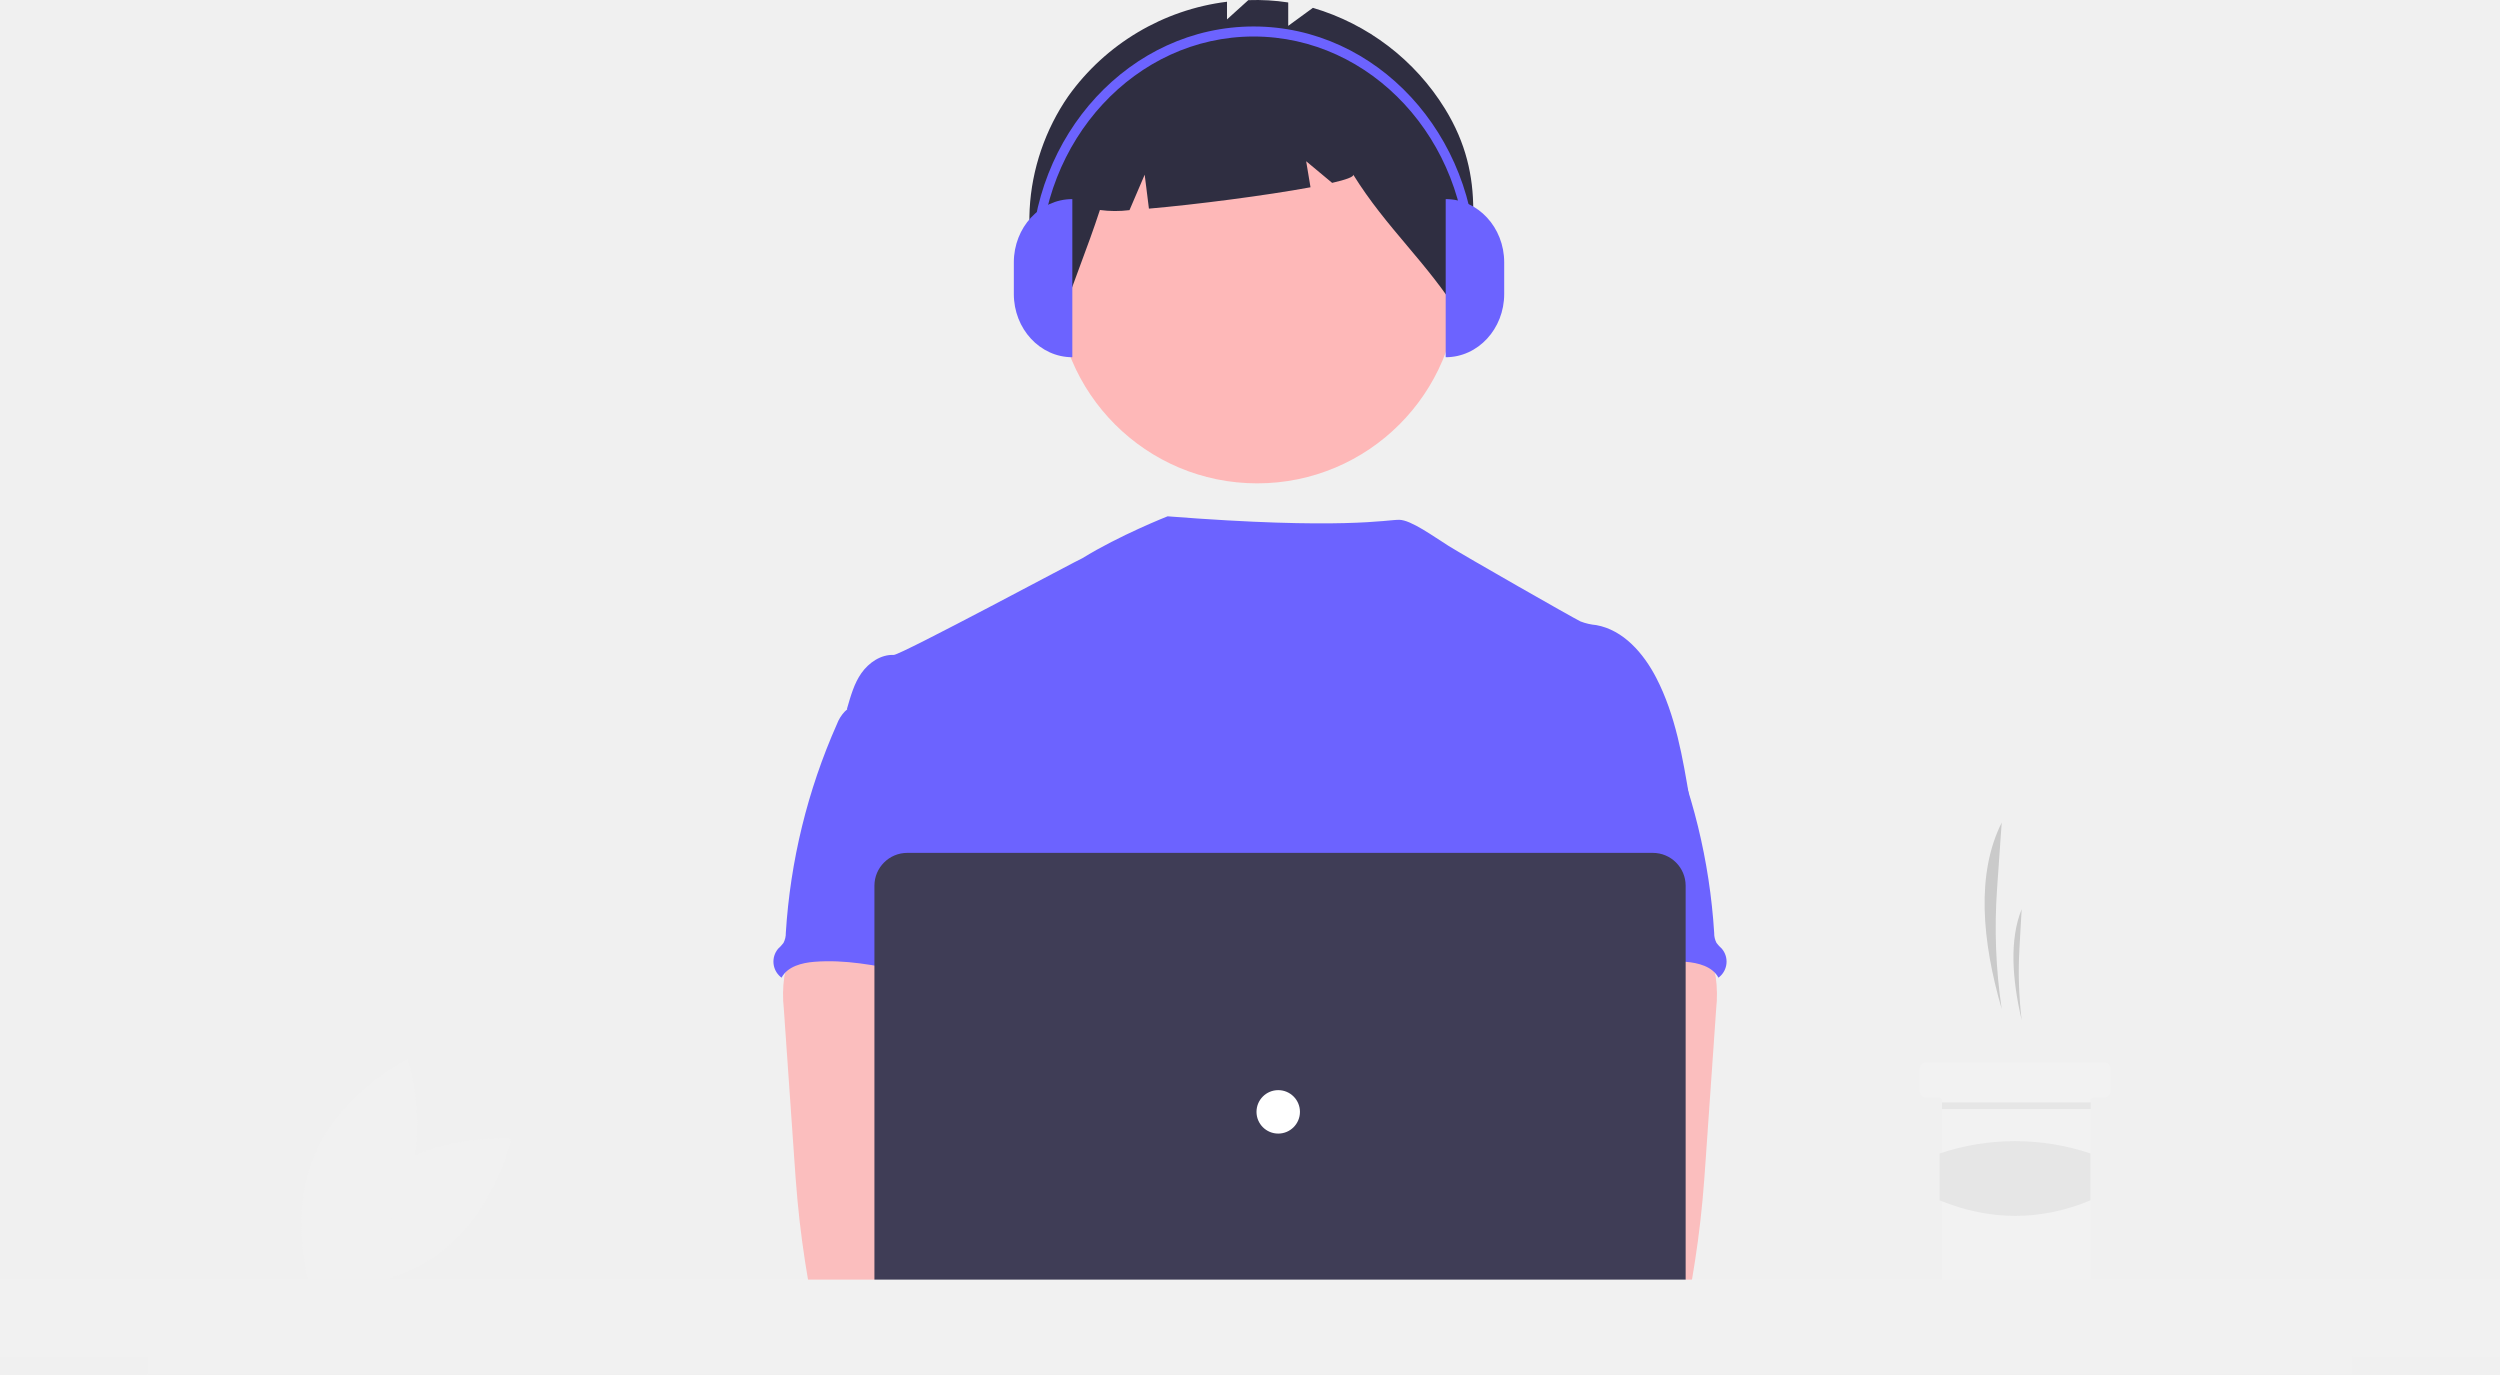
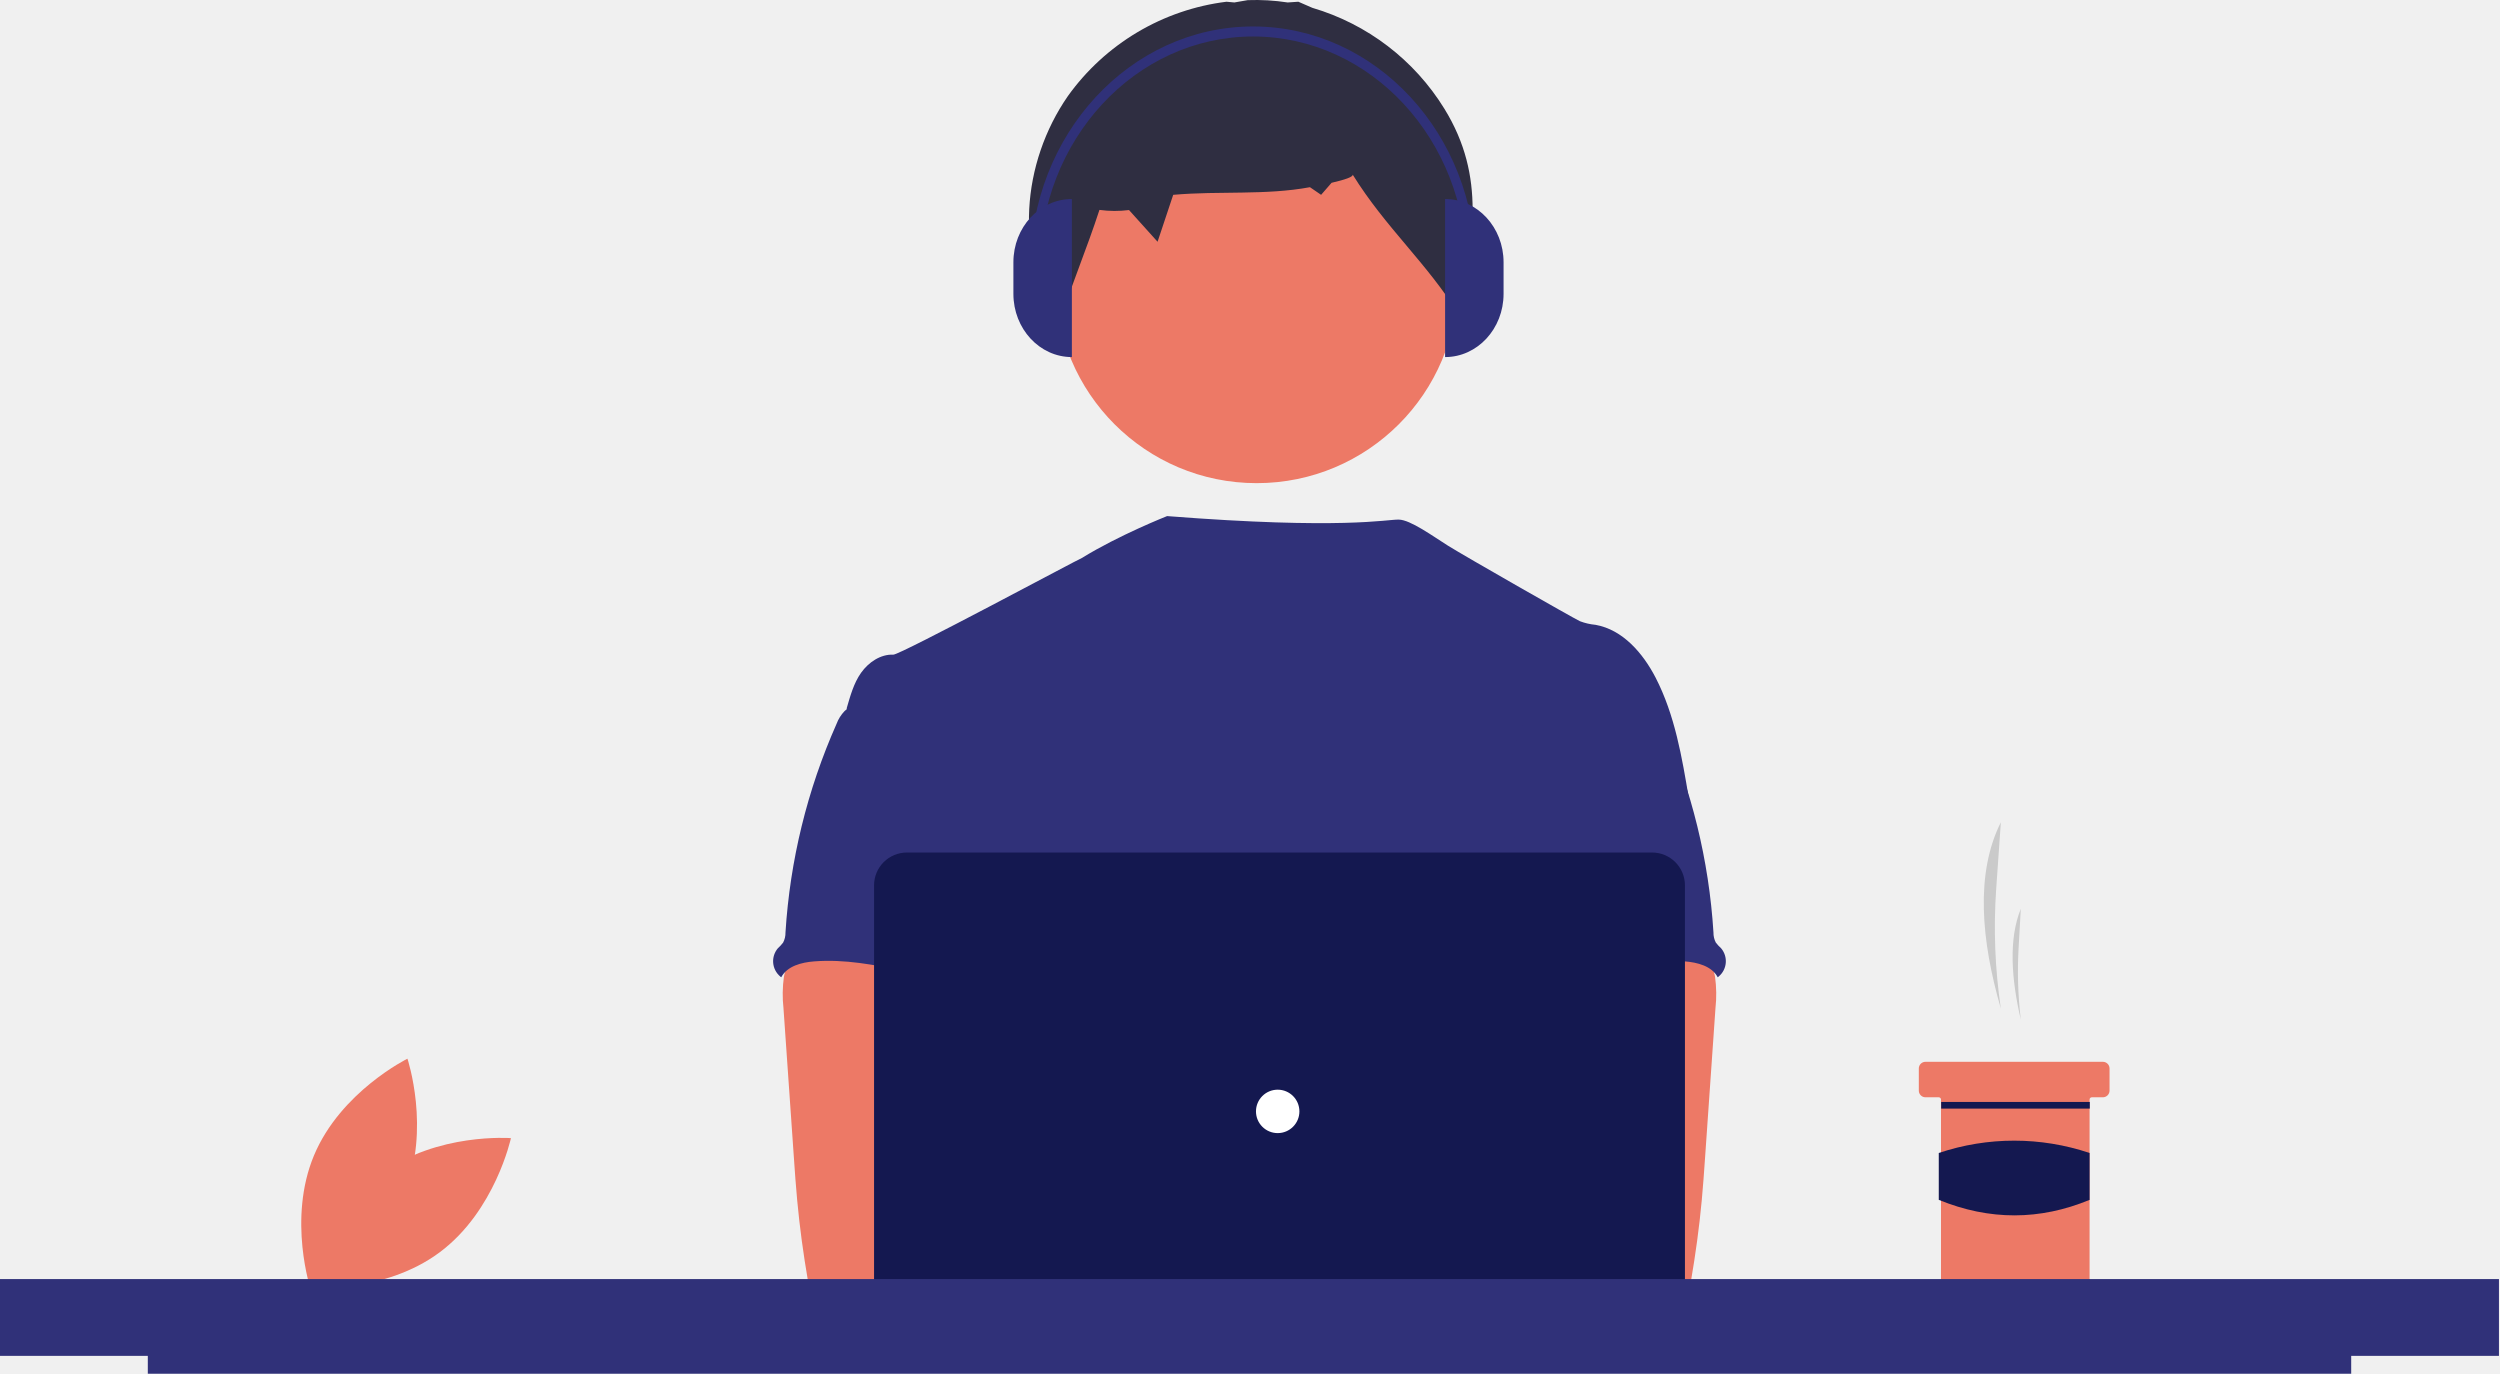
- <svg xmlns="http://www.w3.org/2000/svg" id="a57f6051-90d9-4b0f-831b-7c7398482616" data-name="Layer 1" width="878.63" height="483" viewBox="0 0 878.63 483">
-   <path d="M294.716,621.203c-19.511,14.544-25.04,40.135-25.04,40.135s26.104,2.009,45.615-12.535,25.04-40.135,25.04-40.135S314.227,606.659,294.716,621.203Z" transform="translate(-160.6848 -208.5)" fill="#f1f1f1" />
-   <path d="M302.844,628.032c-9.377,22.456-32.862,34.028-32.862,34.028s-8.281-24.837,1.096-47.293,32.862-34.028,32.862-34.028S312.221,605.576,302.844,628.032Z" transform="translate(-160.6848 -208.5)" fill="#f1f1f1" />
-   <path d="M864.187,563.114h0a194.657,194.657,0,0,1-1.633-42.195l1.633-23.307h0c-9,17.908-6.966,41.479,0,65.502Z" transform="translate(-160.6848 -208.5)" fill="#cacaca" />
-   <path d="M871.205,567.013h0a143.091,143.091,0,0,1-.786-25.116l.786-13.873h0C866.875,538.683,867.854,552.713,871.205,567.013Z" transform="translate(-160.6848 -208.5)" fill="#cacaca" />
-   <path d="M902.401,584.17v7.798a2.352,2.352,0,0,1-2.339,2.339h-3.899a.777.777,0,0,0-.78.78v63.943a2.351,2.351,0,0,1-2.339,2.339H845.476a2.341,2.341,0,0,1-2.339-2.339V595.087a.782.782,0,0,0-.78-.78H837.678a2.341,2.341,0,0,1-2.339-2.339v-7.798a2.336,2.336,0,0,1,2.339-2.339h62.383A2.346,2.346,0,0,1,902.401,584.17Z" transform="translate(-160.6848 -208.5)" fill="#f2f2f2" />
-   <rect x="682.522" y="387.445" width="52.246" height="2.339" fill="#e6e6e6" />
-   <path d="M895.383,630.369c-17.483,7.235-35.156,7.315-53.026,0v-16.481a83.274,83.274,0,0,1,53.026,0Z" transform="translate(-160.6848 -208.5)" fill="#e6e6e6" />
-   <circle id="fff0188c-9915-4c0d-8339-9317a77083e8" data-name="Ellipse 276" cx="441.853" cy="99.211" r="70.666" fill="#feb8b8" />
-   <path id="ac220ed6-7c3f-4d1e-8d82-3295770c496a" data-name="Path 1461" d="M668.54,246.746a81.614,81.614,0,0,0-46.43-35.492l-8.675,6.331v-8.22a75.123,75.123,0,0,0-14.032-.817l-7.485,6.772V209.11a80.834,80.834,0,0,0-55.763,33.169c-16.254,23.432-18.998,56.032-3.011,79.652,4.388-13.487,9.715-26.142,14.104-39.628a39.916,39.916,0,0,0,10.399.05l5.339-12.459,1.492,11.931c16.55-1.441,41.096-4.607,56.785-7.508l-1.526-9.154,9.128,7.606c4.806-1.106,7.66-2.11,7.425-2.877,11.668,18.811,25.948,30.826,37.616,49.637C678.337,293.006,683.437,270.951,668.54,246.746Z" transform="translate(-160.6848 -208.5)" fill="#2f2e41" />
-   <path d="M754.52,489.43c-2.43-14.619-4.936-29.519-11.731-42.689-4.466-8.626-11.554-16.847-21.11-18.552a20.422,20.422,0,0,1-5.497-1.272c-2.8-1.349-40.425-22.827-46.405-26.568-5.135-3.212-13.24-9.158-17.327-9.158-4.112-.09-19.878,3.579-81.414-1.231,0,0-16.905,6.663-29.985,14.743-.198-.131-63.869,34.06-66.261,33.97-4.53-.191-8.741,2.71-11.338,6.362-2.596,3.652-3.814,8.174-5.089,12.546,13.907,30.97,26.631,61.98,40.539,92.95a7.931,7.931,0,0,1,1.006,3.815,9.31,9.31,0,0,1-1.73,3.815c-6.82,10.956-6.603,24.736-5.858,37.613.746,12.877,1.668,26.478-4.087,38.02-1.565,3.169-3.601,6.069-5.089,9.238-3.486,7.177-4.746,30.131-2.71,37.842l255.121,7.309C730.067,673.102,754.52,489.43,754.52,489.43Z" transform="translate(-160.6848 -208.5)" fill="#6c63ff" />
-   <path id="bb46eb08-8e3e-4ac5-913b-26d221d967b9" data-name="Path 1421" d="M436.31,551.903a45.043,45.043,0,0,0-.153,11.109l3.657,52.513c.343,4.949.681,9.887,1.146,14.824.877,9.581,2.188,19.086,3.815,28.578a5.09,5.09,0,0,0,5.216,4.949c16.096,3.406,32.726,3.27,49.153,2.342,25.067-1.399,89.198-4.046,93.116-9.136s1.635-13.322-3.474-17.438-89.739-14.149-89.739-14.149c.827-6.553,3.321-12.724,5.688-18.946,4.25-11.035,8.22-22.432,8.297-34.253s-4.377-24.25-14.061-31.022c-7.966-5.56-18.221-6.591-27.928-6.362-7.062.203-19.265-1.489-25.716,1.272C440.223,538.431,437.264,546.905,436.31,551.903Z" transform="translate(-160.6848 -208.5)" fill="#fbbebe" />
-   <path id="efe93a1e-ccdd-49fd-af5f-e26394aa0937" data-name="Path 1430" d="M457.627,458.523a13.17,13.17,0,0,0-2.824,4.518A213.588,213.588,0,0,0,436.862,536.356a7.329,7.329,0,0,1-.827,3.55,15.535,15.535,0,0,1-1.87,2.023,7.024,7.024,0,0,0,.84,9.898q.173.146.356.281c2.099-3.951,7.125-5.242,11.592-5.586,21.389-1.692,42.282,8.259,63.734,7.508-1.514-5.23-3.691-10.256-4.925-15.548-5.459-23.502,8.156-49.089-.191-71.726-1.667-4.53-4.453-8.983-8.843-10.968a23.555,23.555,0,0,0-5.662-1.499c-5.421-.98-16.212-5.166-21.453-3.486-1.935.624-2.697,2.443-4.301,3.542C462.877,455.902,459.646,456.474,457.627,458.523Z" transform="translate(-160.6848 -208.5)" fill="#6c63ff" />
-   <path id="a38c3c09-000b-42b7-8619-0229d8aff5e9" data-name="Path 1421" d="M754.672,536.183c-6.451-2.762-18.653-1.069-25.716-1.272-9.707-.229-19.962.802-27.928,6.362-9.684,6.772-14.137,19.201-14.061,31.022s4.046,23.218,8.297,34.253c2.366,6.222,4.861,12.393,5.688,18.946,0,0-84.63,10.034-89.739,14.149s-7.392,12.348-3.474,17.438,126.173,10.2,142.269,6.794a5.09,5.09,0,0,0,5.216-4.949c1.627-9.491,2.937-18.996,3.815-28.578.465-4.937.802-9.874,1.146-14.824l3.657-52.513a45.043,45.043,0,0,0-.153-11.109C762.736,546.905,759.777,538.431,754.672,536.183Z" transform="translate(-160.6848 -208.5)" fill="#fbbebe" />
-   <path id="bd3879bf-5d05-49be-b690-c4d97e29a2ab" data-name="Path 1430" d="M734.687,454.346c-1.603-1.099-2.366-2.918-4.301-3.542-5.241-1.68-16.032,2.507-21.453,3.486a23.555,23.555,0,0,0-5.662,1.499c-4.389,1.985-7.175,6.438-8.843,10.968-8.347,22.637,5.268,48.224-.191,71.726-1.234,5.293-3.411,10.318-4.925,15.548,21.453.751,42.346-9.2,63.734-7.508,4.467.343,9.493,1.635,11.592,5.586q.183-.135.356-.281a7.024,7.024,0,0,0,.84-9.898,15.535,15.535,0,0,1-1.87-2.023,7.329,7.329,0,0,1-.827-3.55,213.588,213.588,0,0,0-17.941-73.316,13.17,13.17,0,0,0-2.824-4.518C740.354,456.474,737.123,455.902,734.687,454.346Z" transform="translate(-160.6848 -208.5)" fill="#6c63ff" />
-   <circle cx="420.924" cy="438.81" r="19.073" fill="#fbbebe" />
-   <circle cx="463.156" cy="438.81" r="19.073" fill="#fbbebe" />
-   <path d="M741.572,690.288H479.542a11.552,11.552,0,0,1-11.539-11.539V519.783a11.552,11.552,0,0,1,11.539-11.539H741.572a11.552,11.552,0,0,1,11.539,11.539V678.75A11.552,11.552,0,0,1,741.572,690.288Z" transform="translate(-160.6848 -208.5)" fill="#3f3d56" />
-   <circle id="bf1cdf42-3b4f-4239-91c9-f6802a29e918" data-name="Ellipse 263" cx="449.236" cy="390.766" r="7.635" fill="#fff" />
-   <polygon points="878.63 449.724 0 449.724 0 476.724 51.97 476.724 51.97 483 826.68 483 826.68 476.724 878.63 476.724 878.63 449.724" fill="#f1f1f1" />
-   <path d="M537.556,334.049h0c-11.355,0-20.559-9.952-20.559-22.229h0V300.705c0-12.277,9.205-22.229,20.559-22.229h0v55.574Z" transform="translate(-160.6848 -208.5)" fill="#6c63ff" />
-   <path d="M668.779,278.476h0c11.355,0,20.559,9.952,20.559,22.229v11.115c0,12.277-9.205,22.229-20.559,22.229h0V278.476Z" transform="translate(-160.6848 -208.5)" fill="#6c63ff" />
-   <path d="M679.553,302.452h-3.262c0-44.73-33.656-81.121-75.026-81.121-41.369,0-75.026,36.391-75.026,81.121h-3.262c0-46.675,35.12-84.648,78.288-84.648C644.433,217.804,679.553,255.777,679.553,302.452Z" transform="translate(-160.6848 -208.5)" fill="#6c63ff" />
+ <svg xmlns="http://www.w3.org/2000/svg" width="879" height="483" viewBox="0 0 879 483" fill="none">
+   <g clip-path="url(#clip0)">
+     <path d="M134.032 412.703C114.521 427.248 108.991 452.838 108.991 452.838C108.991 452.838 135.095 454.847 154.606 440.303C174.117 425.759 179.646 400.168 179.646 400.168C179.646 400.168 153.542 398.159 134.032 412.703Z" fill="#ED7966" />
+     <path d="M142.159 419.532C132.782 441.988 109.297 453.56 109.297 453.56C109.297 453.56 101.016 428.724 110.393 406.267C119.77 383.811 143.255 372.239 143.255 372.239C143.255 372.239 151.536 397.076 142.159 419.532Z" fill="#ED7966" />
+     <path d="M703.502 354.614C701.429 340.65 700.882 326.501 701.869 312.419L703.502 289.112C694.502 307.02 696.536 330.59 703.502 354.614V354.614Z" fill="#CACACA" />
+     <path d="M710.521 358.513C709.523 350.18 709.26 341.776 709.735 333.397L710.521 319.523C706.19 330.183 707.169 344.213 710.521 358.513Z" fill="#CACACA" />
+     <path d="M741.716 375.67V383.468C741.713 384.088 741.465 384.681 741.027 385.119C740.589 385.557 739.996 385.804 739.376 385.808H735.477C735.375 385.807 735.273 385.827 735.179 385.866C735.084 385.905 734.998 385.963 734.925 386.035C734.853 386.108 734.795 386.194 734.756 386.289C734.717 386.383 734.697 386.485 734.698 386.587V450.53C734.694 451.15 734.447 451.743 734.009 452.181C733.571 452.619 732.978 452.866 732.358 452.87H684.791C684.171 452.869 683.576 452.623 683.137 452.184C682.699 451.745 682.452 451.151 682.452 450.53V386.587C682.451 386.381 682.369 386.183 682.223 386.037C682.076 385.891 681.878 385.808 681.672 385.808H676.993C676.373 385.807 675.778 385.56 675.34 385.122C674.901 384.683 674.654 384.088 674.654 383.468V375.67C674.653 375.363 674.714 375.059 674.831 374.775C674.948 374.491 675.121 374.232 675.338 374.015C675.555 373.798 675.813 373.626 676.097 373.508C676.381 373.391 676.686 373.33 676.993 373.331H739.376C739.996 373.333 740.59 373.58 741.029 374.018C741.467 374.456 741.714 375.05 741.716 375.67V375.67Z" fill="#ED7966" />
+     <path d="M734.768 387.445H682.522V389.784H734.768V387.445Z" fill="#141850" />
+     <path d="M734.698 421.869C717.215 429.104 699.542 429.183 681.672 421.869V405.388C698.875 399.61 717.495 399.61 734.698 405.388V421.869Z" fill="#141850" />
+     <path d="M441.853 169.877C480.88 169.877 512.518 138.238 512.518 99.211C512.518 60.183 480.88 28.545 441.853 28.545C402.825 28.545 371.187 60.183 371.187 99.211C371.187 138.238 402.825 169.877 441.853 169.877Z" fill="#ED7966" />
+     <path d="M507.855 38.246C497.29 21.09 480.752 8.448 461.425 2.754L456.5 0.61L452.75 0.865C448.108 0.154 443.41 -0.119 438.718 0.047L434 0.865L431.233 0.61C420.151 1.987 409.475 5.645 399.878 11.354C390.28 17.063 381.969 24.698 375.47 33.779C359.216 57.211 356.472 89.811 372.459 113.431C376.847 99.944 382.174 87.289 386.563 73.803C390.013 74.273 393.508 74.29 396.962 73.853L407 85L412.5 68.5C429.05 67.059 444.889 68.719 460.578 65.818L464.5 68.5L468.18 64.271C472.986 63.165 475.84 62.161 475.605 61.394C487.273 80.205 501.553 92.219 513.22 111.03C517.652 84.506 522.752 62.451 507.855 38.246Z" fill="#2F2E41" />
+     <path d="M593.835 280.93C591.405 266.311 588.898 251.411 582.104 238.241C577.639 229.615 570.55 221.395 560.994 219.689C559.112 219.521 557.262 219.093 555.498 218.417C552.698 217.068 515.073 195.589 509.092 191.848C503.958 188.637 495.852 182.69 491.765 182.69C487.654 182.6 471.888 186.269 410.352 181.459C410.352 181.459 393.447 188.122 380.366 196.202C380.168 196.071 316.497 230.262 314.105 230.172C309.575 229.982 305.364 232.882 302.767 236.535C300.171 240.187 298.953 244.709 297.678 249.08C311.585 280.05 324.309 311.06 338.217 342.03C338.868 343.196 339.214 344.509 339.223 345.844C338.943 347.231 338.351 348.535 337.492 349.659C330.672 360.615 330.889 374.395 331.634 387.272C332.38 400.149 333.302 413.75 327.547 425.292C325.982 428.461 323.946 431.361 322.457 434.53C318.971 441.707 317.711 464.661 319.747 472.372L574.868 479.68C569.383 464.602 593.835 280.93 593.835 280.93Z" fill="#303179" />
+     <path d="M275.625 343.403C275.116 347.085 275.065 350.817 275.473 354.512L279.129 407.024C279.473 411.974 279.811 416.911 280.275 421.848C281.152 431.429 282.463 440.934 284.09 450.426C284.126 451.773 284.696 453.051 285.674 453.979C286.652 454.907 287.958 455.409 289.306 455.375C305.402 458.781 322.032 458.645 338.459 457.717C363.526 456.318 427.657 453.671 431.575 448.581C435.493 443.491 433.21 435.259 428.101 431.143C422.992 427.028 338.362 416.994 338.362 416.994C339.189 410.441 341.684 404.27 344.05 398.048C348.301 387.013 352.271 375.616 352.347 363.795C352.423 351.974 347.97 339.545 338.286 332.773C330.321 327.213 320.065 326.182 310.358 326.411C303.296 326.614 291.093 324.922 284.643 327.683C279.538 329.931 276.579 338.405 275.625 343.403Z" fill="#ED7966" />
+     <path d="M296.942 250.023C295.703 251.321 294.742 252.858 294.118 254.541C283.833 277.72 277.758 302.546 276.177 327.856C276.205 329.09 275.921 330.312 275.35 331.406C274.788 332.135 274.162 332.812 273.48 333.429C272.885 334.134 272.435 334.95 272.155 335.829C271.876 336.708 271.772 337.633 271.85 338.552C271.928 339.472 272.186 340.366 272.61 341.186C273.034 342.005 273.615 342.733 274.32 343.328C274.435 343.425 274.554 343.519 274.676 343.609C276.775 339.658 281.801 338.367 286.268 338.023C307.657 336.331 328.55 346.282 350.002 345.531C348.489 340.301 346.312 335.275 345.077 329.983C339.619 306.481 353.234 280.894 344.887 258.257C343.219 253.727 340.433 249.274 336.044 247.289C334.226 246.556 332.324 246.052 330.382 245.79C324.961 244.811 314.17 240.624 308.929 242.304C306.995 242.928 306.232 244.747 304.628 245.846C302.192 247.402 298.961 247.974 296.942 250.023Z" fill="#303179" />
+     <path d="M593.988 327.683C587.537 324.922 575.334 326.614 568.272 326.411C558.565 326.182 548.31 327.213 540.344 332.773C530.661 339.545 526.207 351.974 526.283 363.795C526.36 375.616 530.33 387.013 534.58 398.048C536.946 404.27 539.441 410.441 540.268 416.994C540.268 416.994 455.638 427.028 450.529 431.143C445.42 435.259 443.137 443.491 447.055 448.581C450.973 453.671 573.228 458.781 589.324 455.375C590.672 455.409 591.978 454.907 592.956 453.979C593.934 453.051 594.504 451.773 594.541 450.426C596.167 440.934 597.478 431.429 598.355 421.848C598.82 416.911 599.158 411.974 599.501 407.024L603.157 354.512C603.565 350.817 603.514 347.086 603.005 343.403C602.051 338.405 599.092 329.931 593.988 327.683Z" fill="#ED7966" />
+     <path d="M574.002 245.846C572.399 244.747 571.636 242.928 569.701 242.304C564.46 240.624 553.669 244.811 548.248 245.79C546.306 246.052 544.404 246.556 542.587 247.289C538.197 249.274 535.411 253.727 533.744 258.257C525.397 280.894 539.012 306.481 533.553 329.983C532.319 335.275 530.142 340.301 528.628 345.531C550.081 346.282 570.974 336.331 592.362 338.023C596.829 338.367 601.855 339.658 603.954 343.609C604.076 343.519 604.195 343.425 604.311 343.328C605.016 342.733 605.597 342.005 606.021 341.186C606.444 340.366 606.703 339.472 606.781 338.552C606.859 337.633 606.755 336.708 606.475 335.829C606.195 334.95 605.745 334.135 605.151 333.429C604.468 332.812 603.842 332.135 603.28 331.406C602.71 330.312 602.425 329.09 602.453 327.856C600.873 302.546 594.798 277.72 584.513 254.541C583.889 252.858 582.928 251.321 581.688 250.023C579.669 247.974 576.438 247.402 574.002 245.846Z" fill="#303179" />
+     <path d="M420.924 457.883C431.457 457.883 439.996 449.344 439.996 438.81C439.996 428.277 431.457 419.738 420.924 419.738C410.39 419.738 401.851 428.277 401.851 438.81C401.851 449.344 410.39 457.883 420.924 457.883Z" fill="#ED7966" />
+     <path d="M463.156 457.883C473.69 457.883 482.229 449.344 482.229 438.81C482.229 428.277 473.69 419.738 463.156 419.738C452.623 419.738 444.083 428.277 444.083 438.81C444.083 449.344 452.623 457.883 463.156 457.883Z" fill="#ED7966" />
+     <path d="M580.888 481.788H318.857C315.797 481.785 312.865 480.568 310.701 478.405C308.538 476.242 307.321 473.309 307.317 470.25V311.283C307.321 308.224 308.538 305.291 310.701 303.128C312.865 300.965 315.797 299.748 318.857 299.744H580.888C583.947 299.748 586.88 300.965 589.043 303.128C591.206 305.291 592.423 308.224 592.427 311.283V470.25C592.423 473.309 591.206 476.242 589.043 478.405C586.88 480.568 583.947 481.785 580.888 481.788Z" fill="#141850" />
+     <path d="M449.237 398.401C453.453 398.401 456.871 394.983 456.871 390.766C456.871 386.55 453.453 383.132 449.237 383.132C445.02 383.132 441.602 386.55 441.602 390.766C441.602 394.983 445.02 398.401 449.237 398.401Z" fill="white" />
+     <path d="M878.63 449.724H0V476.724H51.97V483H826.68V476.724H878.63V449.724Z" fill="#303179" />
+     <path d="M376.871 125.549C365.516 125.549 356.311 115.597 356.311 103.32V92.205C356.311 79.928 365.516 69.976 376.871 69.976V125.549H376.871Z" fill="#303179" />
+     <path d="M508.094 69.976C519.449 69.976 528.654 79.928 528.654 92.205V103.32C528.654 115.597 519.449 125.549 508.094 125.549V69.976Z" fill="#303179" />
+     <path d="M518.868 93.952H515.606C515.606 49.222 481.949 12.831 440.58 12.831C399.21 12.831 365.554 49.222 365.554 93.952H362.292C362.292 47.277 397.412 9.304 440.58 9.304C483.748 9.304 518.868 47.277 518.868 93.952Z" fill="#303179" />
+   </g>
+   <defs>
+     <clipPath id="clip0">
+       <rect width="878.63" height="483" fill="white" />
+     </clipPath>
+   </defs>
</svg>
